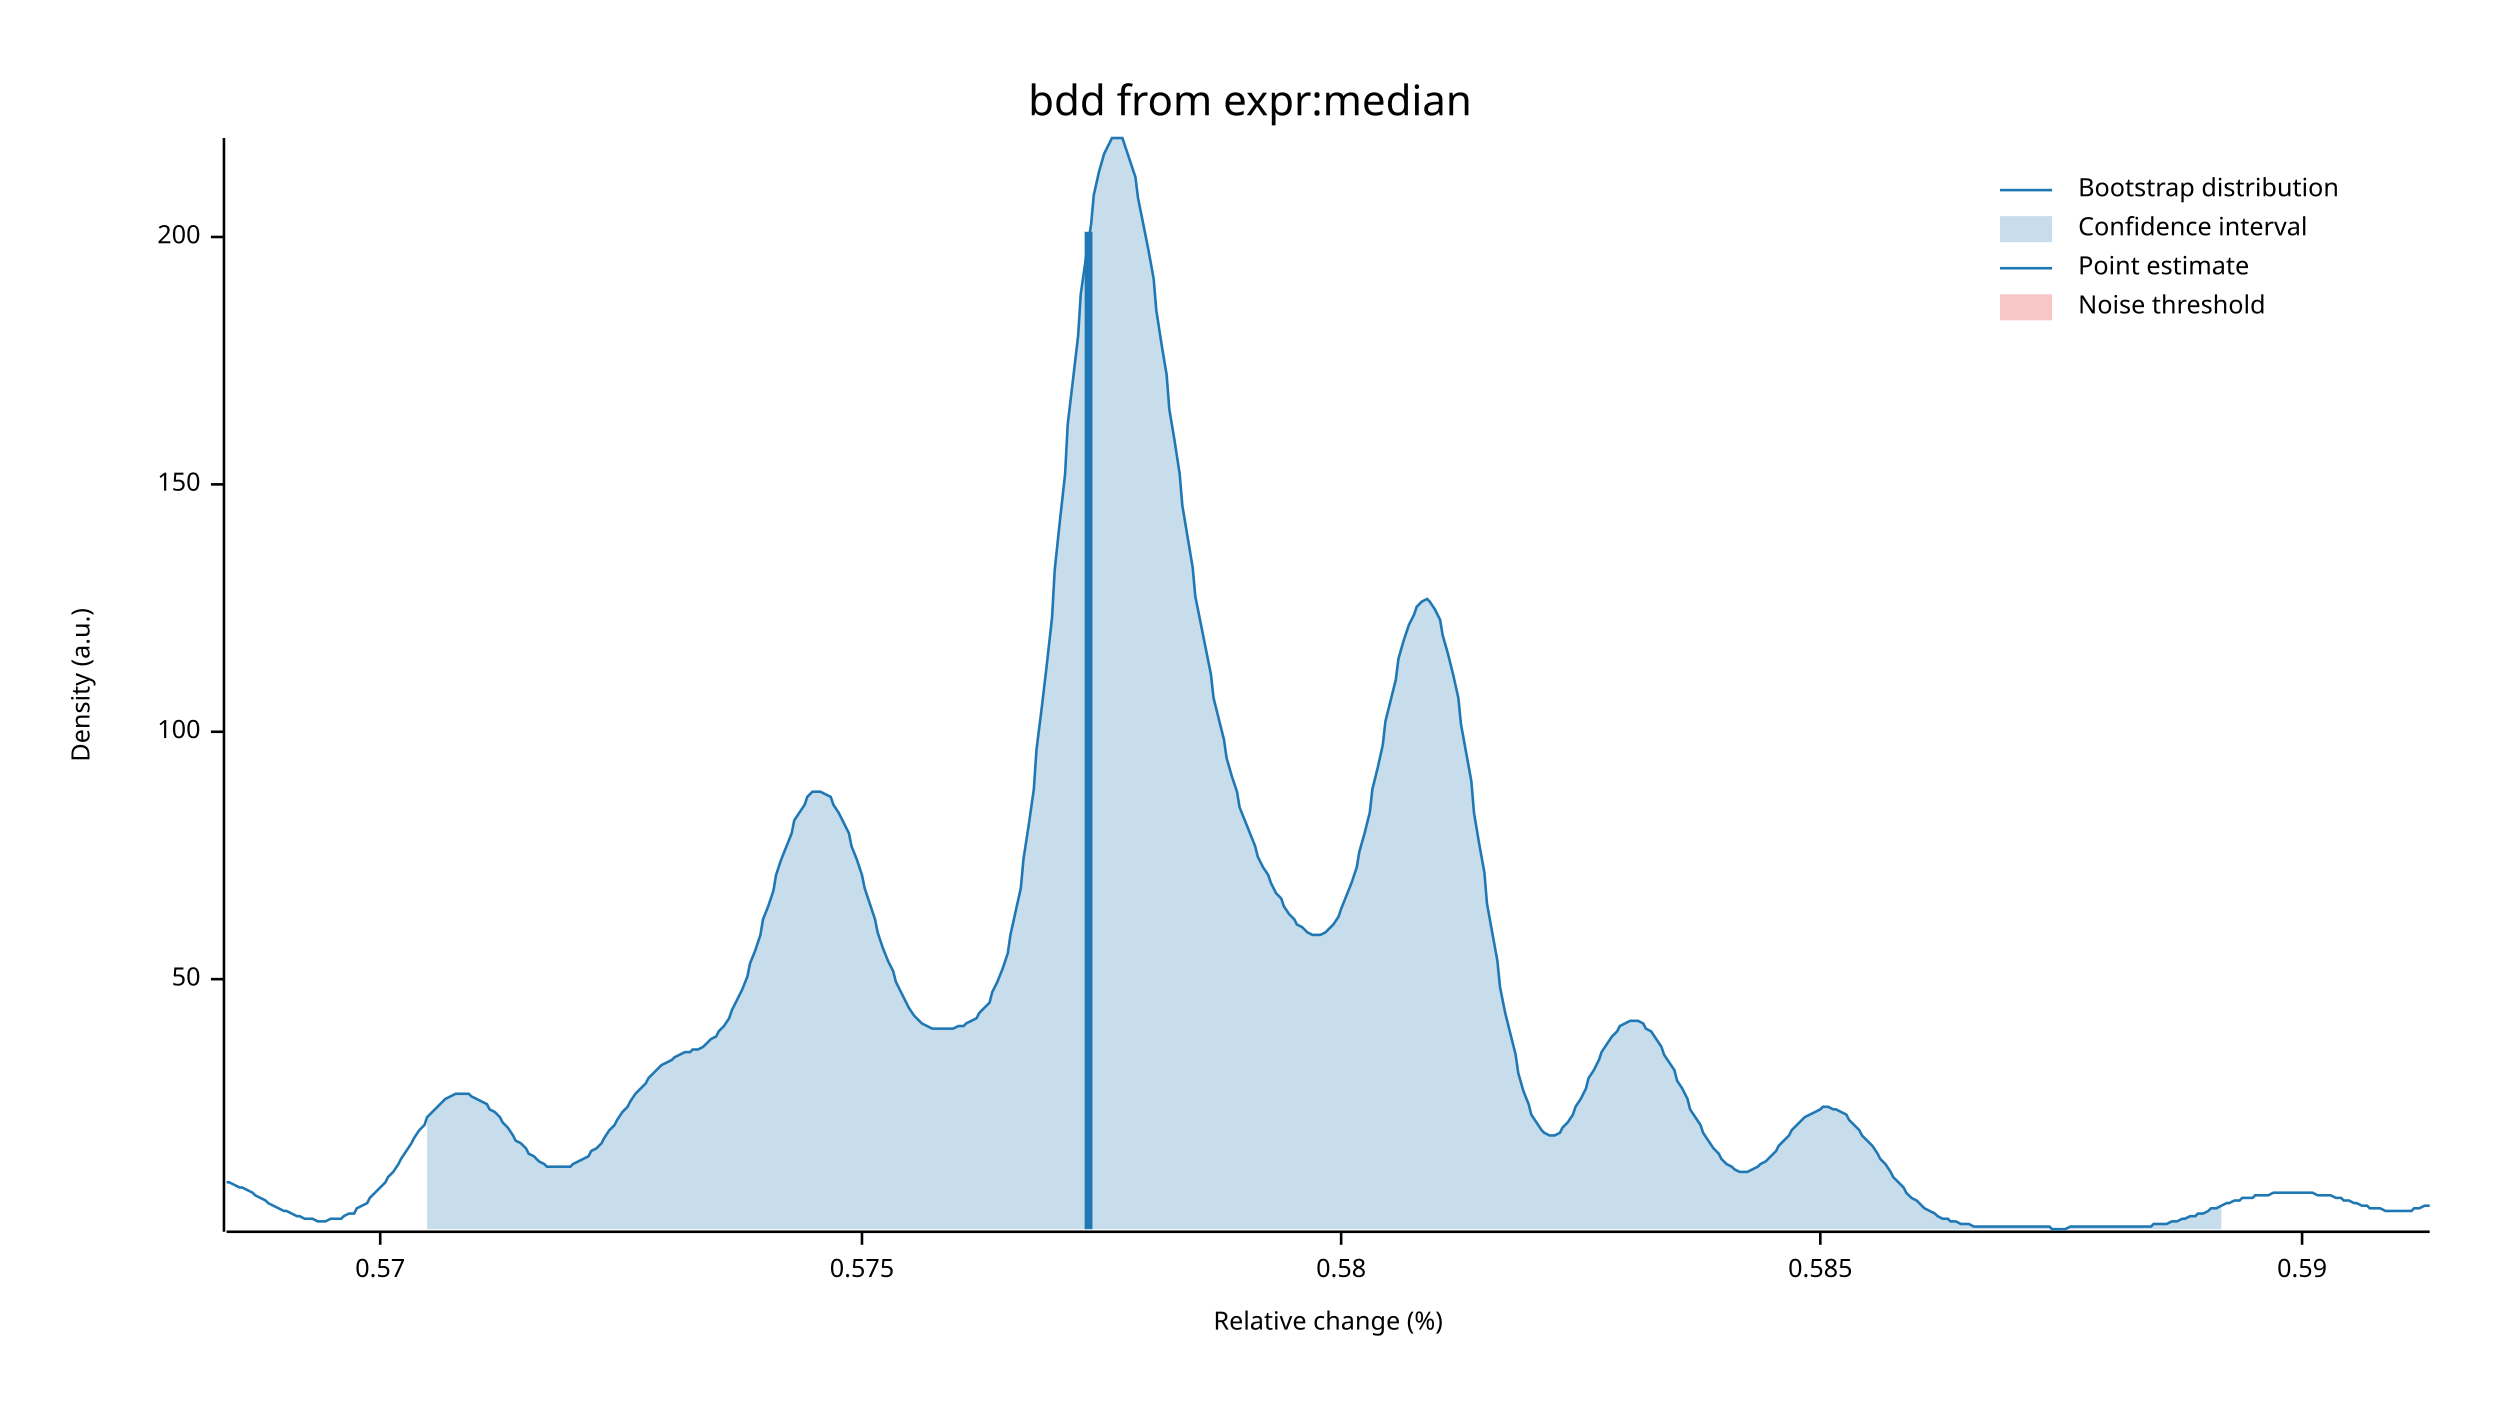
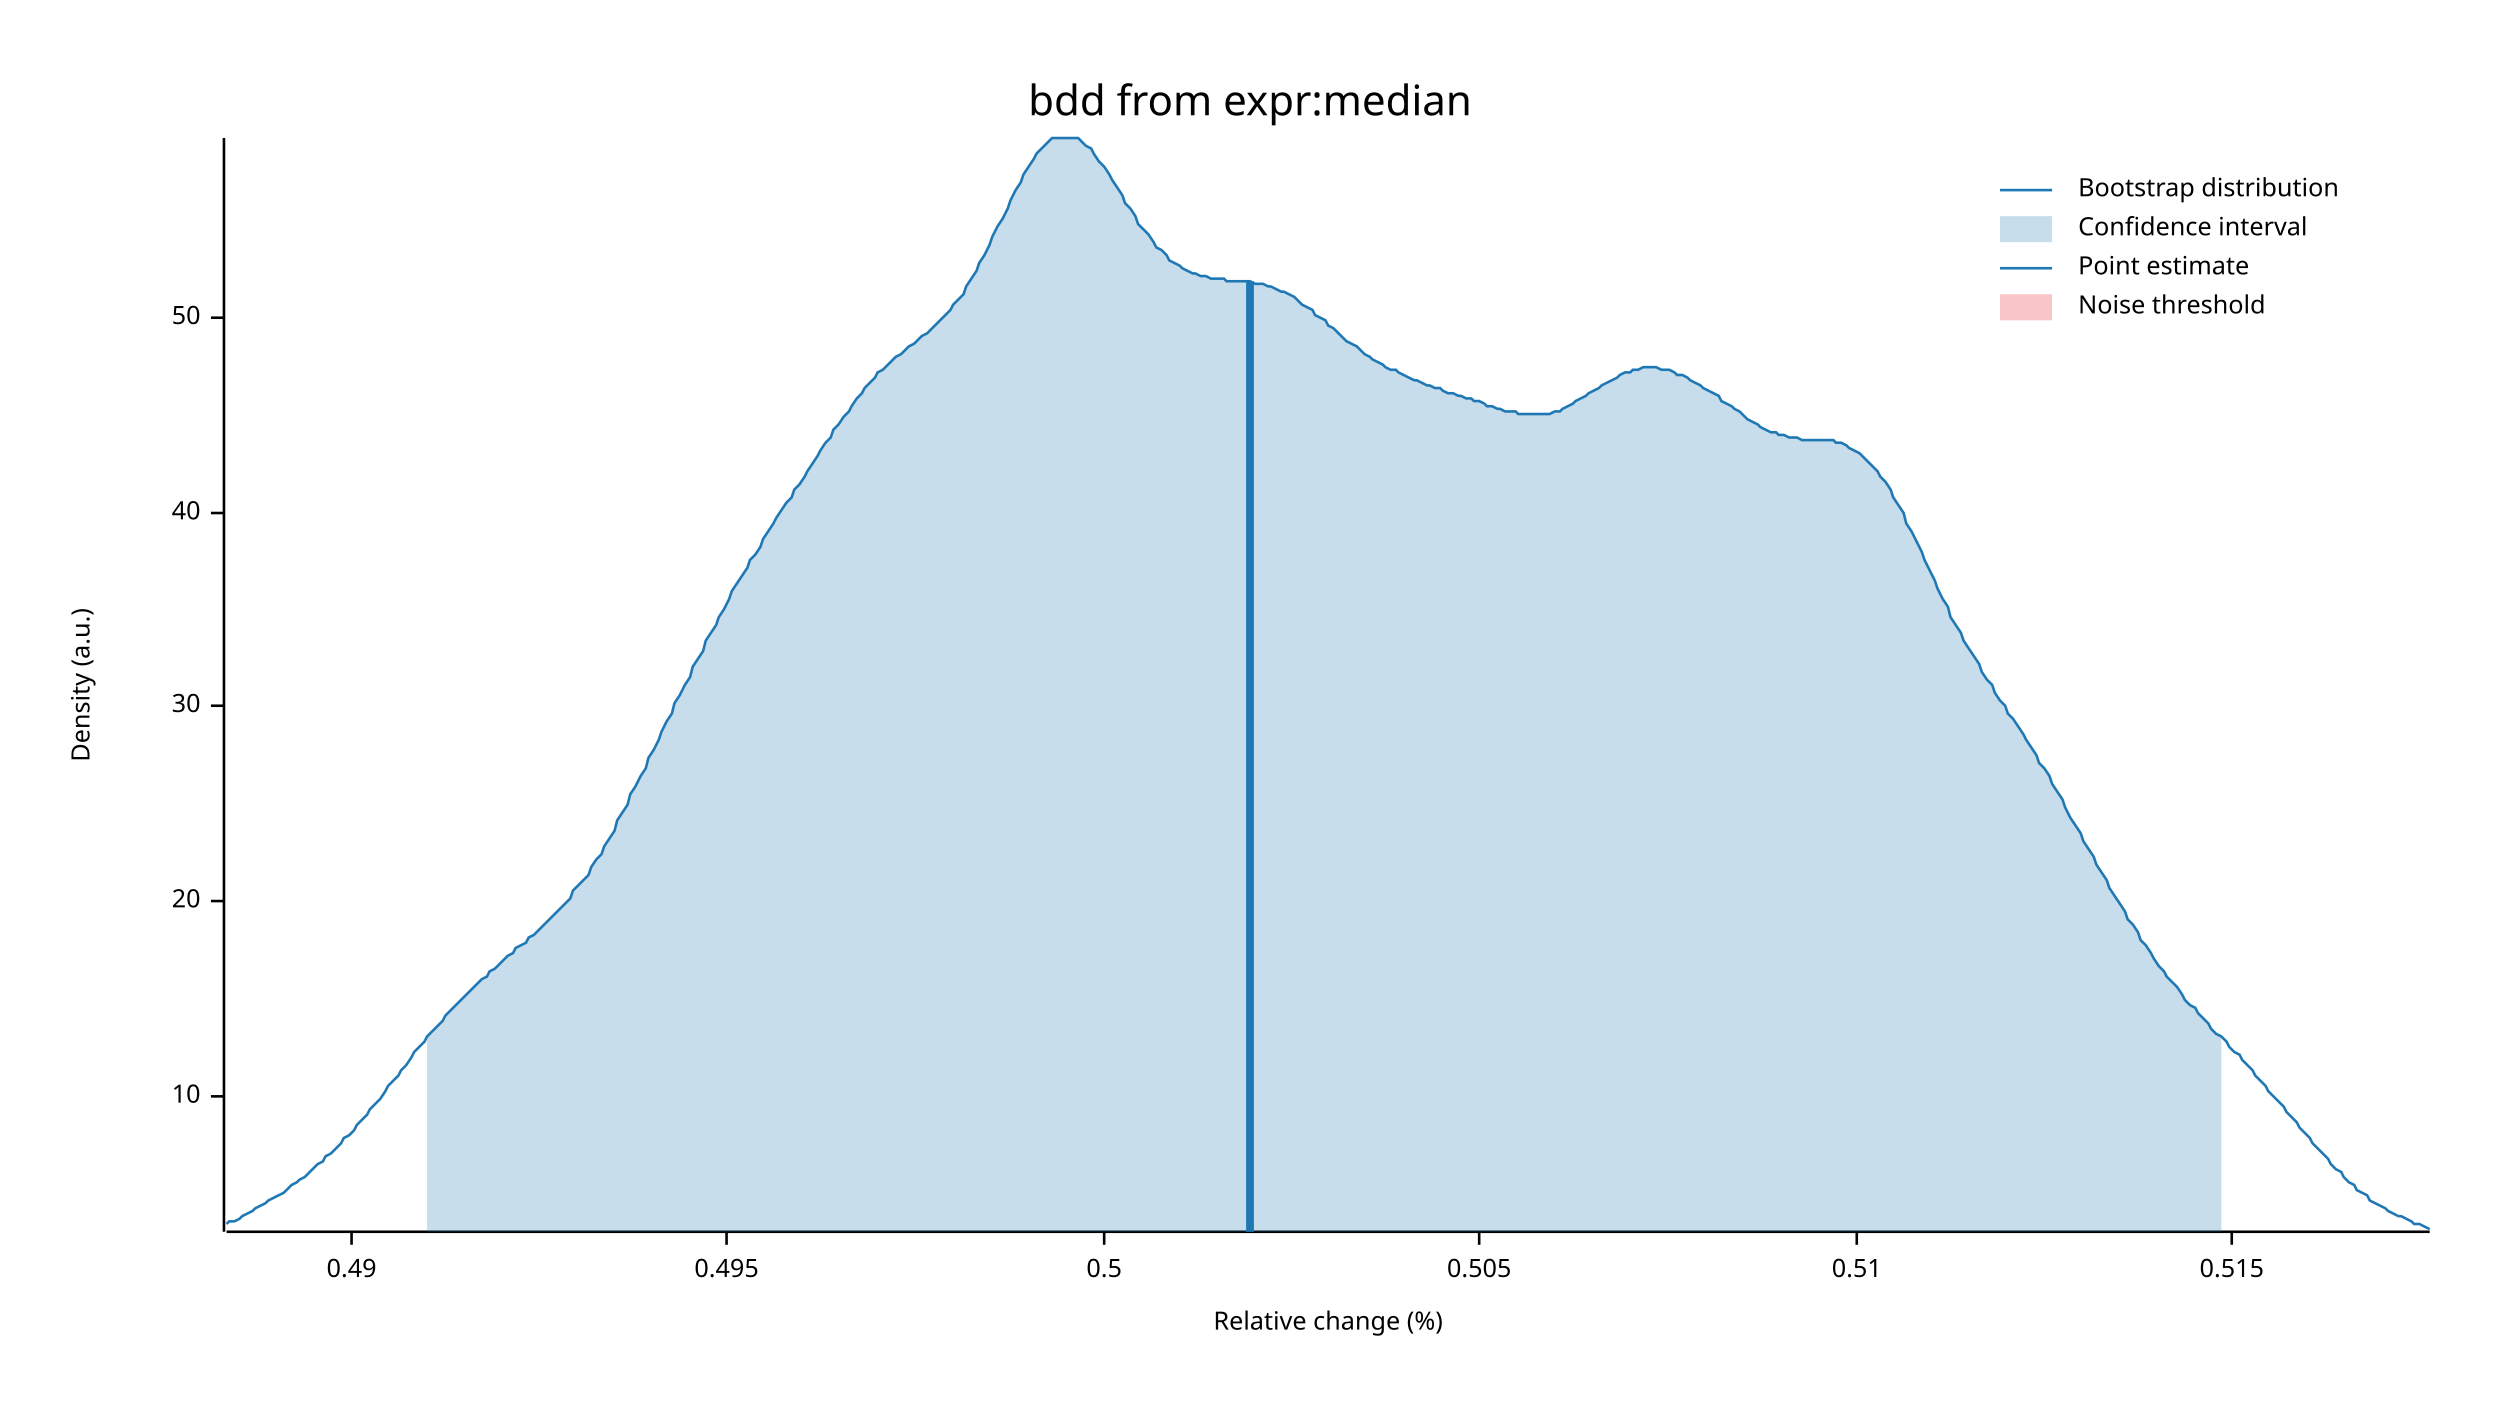
<svg xmlns="http://www.w3.org/2000/svg" width="960" height="540" viewBox="0 0 960 540">
  <text x="480" y="32" dy="0.76em" text-anchor="middle" font-family="sans-serif" font-size="16.129" opacity="1" fill="#000000">
bdd from expr:median
</text>
  <text x="27" y="263" dy="0.76em" text-anchor="middle" font-family="sans-serif" font-size="9.677" opacity="1" fill="#000000" transform="rotate(270, 27, 263)">
Density (a.u.)
</text>
  <text x="510" y="513" dy="-0.5ex" text-anchor="middle" font-family="sans-serif" font-size="9.677" opacity="1" fill="#000000">
Relative change (%)
</text>
  <polyline fill="none" opacity="1" stroke="#000000" stroke-width="1" points="86,53 86,473 " />
-   <text x="77" y="376" dy="0.5ex" text-anchor="end" font-family="sans-serif" font-size="9.677" opacity="1" fill="#000000">
+   <text x="77" y="421" dy="0.5ex" text-anchor="end" font-family="sans-serif" font-size="9.677" opacity="1" fill="#000000">
+ 10
+ </text>
+   <polyline fill="none" opacity="1" stroke="#000000" stroke-width="1" points="81,421 86,421 " />
+   <text x="77" y="346" dy="0.5ex" text-anchor="end" font-family="sans-serif" font-size="9.677" opacity="1" fill="#000000">
+ 20
+ </text>
+   <polyline fill="none" opacity="1" stroke="#000000" stroke-width="1" points="81,346 86,346 " />
+   <text x="77" y="271" dy="0.5ex" text-anchor="end" font-family="sans-serif" font-size="9.677" opacity="1" fill="#000000">
+ 30
+ </text>
+   <polyline fill="none" opacity="1" stroke="#000000" stroke-width="1" points="81,271 86,271 " />
+   <text x="77" y="197" dy="0.5ex" text-anchor="end" font-family="sans-serif" font-size="9.677" opacity="1" fill="#000000">
+ 40
+ </text>
+   <polyline fill="none" opacity="1" stroke="#000000" stroke-width="1" points="81,197 86,197 " />
+   <text x="77" y="122" dy="0.5ex" text-anchor="end" font-family="sans-serif" font-size="9.677" opacity="1" fill="#000000">
50
</text>
-   <polyline fill="none" opacity="1" stroke="#000000" stroke-width="1" points="81,376 86,376 " />
-   <text x="77" y="281" dy="0.5ex" text-anchor="end" font-family="sans-serif" font-size="9.677" opacity="1" fill="#000000">
- 100
+   <polyline fill="none" opacity="1" stroke="#000000" stroke-width="1" points="81,122 86,122 " />
+   <polyline fill="none" opacity="1" stroke="#000000" stroke-width="1" points="87,473 933,473 " />
+   <text x="135" y="483" dy="0.76em" text-anchor="middle" font-family="sans-serif" font-size="9.677" opacity="1" fill="#000000">
+ 0.49
</text>
-   <polyline fill="none" opacity="1" stroke="#000000" stroke-width="1" points="81,281 86,281 " />
-   <text x="77" y="186" dy="0.5ex" text-anchor="end" font-family="sans-serif" font-size="9.677" opacity="1" fill="#000000">
- 150
+   <polyline fill="none" opacity="1" stroke="#000000" stroke-width="1" points="135,473 135,478 " />
+   <text x="279" y="483" dy="0.76em" text-anchor="middle" font-family="sans-serif" font-size="9.677" opacity="1" fill="#000000">
+ 0.495
</text>
-   <polyline fill="none" opacity="1" stroke="#000000" stroke-width="1" points="81,186 86,186 " />
-   <text x="77" y="91" dy="0.5ex" text-anchor="end" font-family="sans-serif" font-size="9.677" opacity="1" fill="#000000">
- 200
+   <polyline fill="none" opacity="1" stroke="#000000" stroke-width="1" points="279,473 279,478 " />
+   <text x="424" y="483" dy="0.76em" text-anchor="middle" font-family="sans-serif" font-size="9.677" opacity="1" fill="#000000">
+ 0.5
</text>
-   <polyline fill="none" opacity="1" stroke="#000000" stroke-width="1" points="81,91 86,91 " />
-   <polyline fill="none" opacity="1" stroke="#000000" stroke-width="1" points="87,473 933,473 " />
-   <text x="146" y="483" dy="0.76em" text-anchor="middle" font-family="sans-serif" font-size="9.677" opacity="1" fill="#000000">
- 0.57
+   <polyline fill="none" opacity="1" stroke="#000000" stroke-width="1" points="424,473 424,478 " />
+   <text x="568" y="483" dy="0.76em" text-anchor="middle" font-family="sans-serif" font-size="9.677" opacity="1" fill="#000000">
+ 0.505
</text>
-   <polyline fill="none" opacity="1" stroke="#000000" stroke-width="1" points="146,473 146,478 " />
-   <text x="331" y="483" dy="0.76em" text-anchor="middle" font-family="sans-serif" font-size="9.677" opacity="1" fill="#000000">
- 0.575
+   <polyline fill="none" opacity="1" stroke="#000000" stroke-width="1" points="568,473 568,478 " />
+   <text x="713" y="483" dy="0.76em" text-anchor="middle" font-family="sans-serif" font-size="9.677" opacity="1" fill="#000000">
+ 0.51
</text>
-   <polyline fill="none" opacity="1" stroke="#000000" stroke-width="1" points="331,473 331,478 " />
-   <text x="515" y="483" dy="0.76em" text-anchor="middle" font-family="sans-serif" font-size="9.677" opacity="1" fill="#000000">
- 0.58
+   <polyline fill="none" opacity="1" stroke="#000000" stroke-width="1" points="713,473 713,478 " />
+   <text x="857" y="483" dy="0.76em" text-anchor="middle" font-family="sans-serif" font-size="9.677" opacity="1" fill="#000000">
+ 0.515
</text>
-   <polyline fill="none" opacity="1" stroke="#000000" stroke-width="1" points="515,473 515,478 " />
-   <text x="699" y="483" dy="0.76em" text-anchor="middle" font-family="sans-serif" font-size="9.677" opacity="1" fill="#000000">
- 0.585
- </text>
-   <polyline fill="none" opacity="1" stroke="#000000" stroke-width="1" points="699,473 699,478 " />
-   <text x="884" y="483" dy="0.76em" text-anchor="middle" font-family="sans-serif" font-size="9.677" opacity="1" fill="#000000">
- 0.59
- </text>
-   <polyline fill="none" opacity="1" stroke="#000000" stroke-width="1" points="884,473 884,478 " />
-   <polyline fill="none" opacity="1" stroke="#1F78B4" stroke-width="1" points="87,454 88,454 90,455 92,456 93,456 95,457 97,458 98,459 100,460 102,461 103,462 105,463 107,464 109,465 110,465 112,466 114,467 115,467 117,468 119,468 120,468 122,469 124,469 125,469 127,468 129,468 131,468 132,467 134,466 136,466 137,464 139,463 141,462 142,460 144,458 146,456 148,454 149,452 151,450 153,447 154,445 156,442 158,439 159,437 161,434 163,432 164,429 166,427 168,425 170,423 171,422 173,421 175,420 176,420 178,420 180,420 181,421 183,422 185,423 187,424 188,426 190,427 192,429 193,431 195,433 197,436 198,438 200,439 202,441 203,443 205,444 207,446 209,447 210,448 212,448 214,448 215,448 217,448 219,448 220,447 222,446 224,445 226,444 227,442 229,441 231,439 232,437 234,434 236,432 237,430 239,427 241,425 242,423 244,420 246,418 248,416 249,414 251,412 253,410 254,409 256,408 258,407 259,406 261,405 263,404 265,404 266,403 268,403 270,402 271,401 273,399 275,398 276,396 278,394 280,391 281,388 283,384 285,380 287,375 288,370 290,365 292,359 293,353 295,348 297,342 298,336 300,330 302,325 304,320 305,315 307,312 309,309 310,306 312,304 314,304 315,304 317,305 319,306 320,309 322,312 324,316 326,320 327,325 329,330 331,336 332,341 334,347 336,353 337,358 339,364 341,369 343,373 344,377 346,381 348,385 349,387 351,390 353,392 354,393 356,394 358,395 359,395 361,395 363,395 365,395 366,395 368,394 370,394 371,393 373,392 375,391 376,389 378,387 380,385 381,381 383,377 385,372 387,366 388,359 390,350 392,341 393,330 395,317 397,303 398,288 400,272 402,255 404,237 405,219 407,200 409,182 410,163 412,146 414,129 415,113 417,99 419,86 420,75 422,66 424,59 426,55 427,53 429,53 431,53 432,56 434,62 436,68 437,76 439,86 441,96 443,107 444,119 446,132 448,144 449,157 451,169 453,182 454,194 456,206 458,218 459,229 461,239 463,249 465,259 466,268 468,276 470,284 471,291 473,298 475,304 476,310 478,315 480,320 482,325 483,329 485,333 487,336 488,339 490,343 492,345 493,348 495,351 497,353 498,355 500,356 502,358 504,359 505,359 507,359 509,358 510,357 512,355 514,352 515,349 517,344 519,339 521,333 522,327 524,320 526,312 527,303 529,295 531,286 532,277 534,269 536,261 537,253 539,246 541,240 543,236 544,233 546,231 548,230 549,231 551,234 553,238 554,244 556,251 558,259 560,268 561,278 563,289 565,300 566,312 568,324 570,335 571,347 573,358 575,369 576,379 578,389 580,397 582,405 583,412 585,419 587,424 588,428 590,431 592,434 593,435 595,436 597,436 599,435 600,433 602,431 604,428 605,425 607,422 609,418 610,414 612,411 614,407 615,404 617,401 619,398 621,396 622,394 624,393 626,392 627,392 629,392 631,393 632,395 634,396 636,399 638,402 639,405 641,408 643,411 644,415 646,418 648,422 649,426 651,429 653,432 654,435 656,438 658,441 660,443 661,445 663,447 665,448 666,449 668,450 670,450 671,450 673,449 675,448 676,447 678,446 680,444 682,442 683,440 685,438 687,436 688,434 690,432 692,430 693,429 695,428 697,427 699,426 700,425 702,425 704,426 705,426 707,427 709,428 710,430 712,432 714,434 715,436 717,438 719,440 721,443 722,445 724,447 726,450 727,452 729,454 731,456 732,458 734,460 736,461 738,463 739,464 741,465 743,466 744,467 746,468 748,468 749,469 751,469 753,470 754,470 756,470 758,471 760,471 761,471 763,471 765,471 766,471 768,471 770,471 771,471 773,471 775,471 777,471 778,471 780,471 782,471 783,471 785,471 787,471 788,472 790,472 792,472 793,472 795,471 797,471 799,471 800,471 802,471 804,471 805,471 807,471 809,471 810,471 812,471 814,471 816,471 817,471 819,471 821,471 822,471 824,471 826,471 827,470 829,470 831,470 832,470 834,469 836,469 838,468 839,468 841,467 843,467 844,466 846,466 848,465 849,464 851,464 853,463 855,462 856,462 858,461 860,461 861,460 863,460 865,460 866,459 868,459 870,459 871,459 873,458 875,458 877,458 878,458 880,458 882,458 883,458 885,458 887,458 888,458 890,459 892,459 894,459 895,459 897,460 899,460 900,461 902,461 904,462 905,462 907,463 909,463 910,464 912,464 914,464 916,465 917,465 919,465 921,465 922,465 924,465 926,465 927,464 929,464 931,463 933,463 " />
-   <polygon opacity="0.25" fill="#1F78B4" points="164,429 166,427 168,425 170,423 171,422 173,421 175,420 176,420 178,420 180,420 181,421 183,422 185,423 187,424 188,426 190,427 192,429 193,431 195,433 197,436 198,438 200,439 202,441 203,443 205,444 207,446 209,447 210,448 212,448 214,448 215,448 217,448 219,448 220,447 222,446 224,445 226,444 227,442 229,441 231,439 232,437 234,434 236,432 237,430 239,427 241,425 242,423 244,420 246,418 248,416 249,414 251,412 253,410 254,409 256,408 258,407 259,406 261,405 263,404 265,404 266,403 268,403 270,402 271,401 273,399 275,398 276,396 278,394 280,391 281,388 283,384 285,380 287,375 288,370 290,365 292,359 293,353 295,348 297,342 298,336 300,330 302,325 304,320 305,315 307,312 309,309 310,306 312,304 314,304 315,304 317,305 319,306 320,309 322,312 324,316 326,320 327,325 329,330 331,336 332,341 334,347 336,353 337,358 339,364 341,369 343,373 344,377 346,381 348,385 349,387 351,390 353,392 354,393 356,394 358,395 359,395 361,395 363,395 365,395 366,395 368,394 370,394 371,393 373,392 375,391 376,389 378,387 380,385 381,381 383,377 385,372 387,366 388,359 390,350 392,341 393,330 395,317 397,303 398,288 400,272 402,255 404,237 405,219 407,200 409,182 410,163 412,146 414,129 415,113 417,99 419,86 420,75 422,66 424,59 426,55 427,53 429,53 431,53 432,56 434,62 436,68 437,76 439,86 441,96 443,107 444,119 446,132 448,144 449,157 451,169 453,182 454,194 456,206 458,218 459,229 461,239 463,249 465,259 466,268 468,276 470,284 471,291 473,298 475,304 476,310 478,315 480,320 482,325 483,329 485,333 487,336 488,339 490,343 492,345 493,348 495,351 497,353 498,355 500,356 502,358 504,359 505,359 507,359 509,358 510,357 512,355 514,352 515,349 517,344 519,339 521,333 522,327 524,320 526,312 527,303 529,295 531,286 532,277 534,269 536,261 537,253 539,246 541,240 543,236 544,233 546,231 548,230 549,231 551,234 553,238 554,244 556,251 558,259 560,268 561,278 563,289 565,300 566,312 568,324 570,335 571,347 573,358 575,369 576,379 578,389 580,397 582,405 583,412 585,419 587,424 588,428 590,431 592,434 593,435 595,436 597,436 599,435 600,433 602,431 604,428 605,425 607,422 609,418 610,414 612,411 614,407 615,404 617,401 619,398 621,396 622,394 624,393 626,392 627,392 629,392 631,393 632,395 634,396 636,399 638,402 639,405 641,408 643,411 644,415 646,418 648,422 649,426 651,429 653,432 654,435 656,438 658,441 660,443 661,445 663,447 665,448 666,449 668,450 670,450 671,450 673,449 675,448 676,447 678,446 680,444 682,442 683,440 685,438 687,436 688,434 690,432 692,430 693,429 695,428 697,427 699,426 700,425 702,425 704,426 705,426 707,427 709,428 710,430 712,432 714,434 715,436 717,438 719,440 721,443 722,445 724,447 726,450 727,452 729,454 731,456 732,458 734,460 736,461 738,463 739,464 741,465 743,466 744,467 746,468 748,468 749,469 751,469 753,470 754,470 756,470 758,471 760,471 761,471 763,471 765,471 766,471 768,471 770,471 771,471 773,471 775,471 777,471 778,471 780,471 782,471 783,471 785,471 787,471 788,472 790,472 792,472 793,472 795,471 797,471 799,471 800,471 802,471 804,471 805,471 807,471 809,471 810,471 812,471 814,471 816,471 817,471 819,471 821,471 822,471 824,471 826,471 827,470 829,470 831,470 832,470 834,469 836,469 838,468 839,468 841,467 843,467 844,466 846,466 848,465 849,464 851,464 853,463 853,472 164,472 " />
-   <polyline fill="none" opacity="1" stroke="#1F78B4" stroke-width="3" points="418,472 418,89 " />
+   <polyline fill="none" opacity="1" stroke="#000000" stroke-width="1" points="857,473 857,478 " />
+   <polyline fill="none" opacity="1" stroke="#1F78B4" stroke-width="1" points="87,470 88,469 90,469 92,468 93,467 95,466 97,465 98,464 100,463 102,462 103,461 105,460 107,459 109,458 110,457 112,455 114,454 115,453 117,452 119,450 120,449 122,447 124,446 125,444 127,443 129,441 131,439 132,437 134,436 136,434 137,432 139,430 141,428 142,426 144,424 146,422 148,419 149,417 151,415 153,413 154,411 156,409 158,406 159,404 161,402 163,400 164,398 166,396 168,394 170,392 171,390 173,388 175,386 176,385 178,383 180,381 181,380 183,378 185,376 187,375 188,373 190,372 192,370 193,369 195,367 197,366 198,364 200,363 202,362 203,360 205,359 207,357 209,355 210,354 212,352 214,350 215,349 217,347 219,345 220,342 222,340 224,338 226,336 227,333 229,330 231,328 232,325 234,322 236,319 237,315 239,312 241,309 242,305 244,302 246,298 248,295 249,291 251,288 253,284 254,281 256,277 258,274 259,270 261,267 263,263 265,260 266,256 268,253 270,250 271,246 273,243 275,240 276,237 278,234 280,230 281,227 283,224 285,221 287,218 288,215 290,213 292,210 293,207 295,204 297,201 298,199 300,196 302,193 304,191 305,188 307,186 309,183 310,181 312,178 314,175 315,173 317,170 319,168 320,165 322,163 324,160 326,158 327,156 329,153 331,151 332,149 334,147 336,145 337,143 339,142 341,140 343,138 344,137 346,136 348,134 349,133 351,132 353,130 354,129 356,128 358,126 359,125 361,123 363,121 365,119 366,117 368,115 370,113 371,110 373,107 375,104 376,101 378,98 380,94 381,91 383,87 385,84 387,80 388,77 390,73 392,70 393,67 395,64 397,61 398,59 400,57 402,55 404,53 405,53 407,53 409,53 410,53 412,53 414,53 415,54 417,56 419,57 420,59 422,62 424,64 426,67 427,69 429,72 431,75 432,78 434,80 436,83 437,86 439,88 441,90 443,93 444,95 446,96 448,98 449,100 451,101 453,102 454,103 456,104 458,105 459,105 461,106 463,106 465,107 466,107 468,107 470,107 471,108 473,108 475,108 476,108 478,108 480,108 482,109 483,109 485,109 487,110 488,110 490,111 492,112 493,112 495,113 497,114 498,115 500,117 502,118 504,119 505,121 507,122 509,123 510,125 512,126 514,128 515,129 517,131 519,132 521,133 522,134 524,136 526,137 527,138 529,139 531,140 532,141 534,142 536,142 537,143 539,144 541,145 543,146 544,146 546,147 548,148 549,148 551,149 553,149 554,150 556,151 558,151 560,152 561,152 563,153 565,153 566,154 568,154 570,155 571,156 573,156 575,157 576,157 578,158 580,158 582,158 583,159 585,159 587,159 588,159 590,159 592,159 593,159 595,159 597,158 599,158 600,157 602,156 604,155 605,154 607,153 609,152 610,151 612,150 614,149 615,148 617,147 619,146 621,145 622,144 624,143 626,143 627,142 629,142 631,141 632,141 634,141 636,141 638,142 639,142 641,142 643,143 644,144 646,144 648,145 649,146 651,147 653,148 654,149 656,150 658,151 660,152 661,154 663,155 665,156 666,157 668,158 670,160 671,161 673,162 675,163 676,164 678,165 680,166 682,166 683,167 685,167 687,168 688,168 690,168 692,169 693,169 695,169 697,169 699,169 700,169 702,169 704,169 705,170 707,170 709,171 710,172 712,173 714,174 715,175 717,177 719,179 721,181 722,183 724,185 726,188 727,191 729,194 731,197 732,201 734,204 736,208 738,212 739,215 741,219 743,223 744,226 746,230 748,233 749,237 751,240 753,243 754,246 756,249 758,252 760,255 761,258 763,261 765,263 766,266 768,269 770,271 771,274 773,276 775,279 777,282 778,284 780,287 782,290 783,293 785,295 787,298 788,301 790,304 792,307 793,310 795,314 797,317 799,320 800,323 802,326 804,329 805,332 807,335 809,338 810,341 812,344 814,347 816,350 817,353 819,355 821,358 822,361 824,363 826,366 827,368 829,371 831,373 832,375 834,377 836,379 838,382 839,384 841,386 843,387 844,389 846,391 848,393 849,395 851,397 853,398 855,400 856,402 858,404 860,405 861,407 863,409 865,411 866,413 868,415 870,417 871,419 873,421 875,423 877,425 878,427 880,429 882,431 883,433 885,435 887,437 888,439 890,441 892,443 894,445 895,447 897,449 899,450 900,452 902,454 904,455 905,457 907,458 909,459 910,461 912,462 914,463 916,464 917,465 919,466 921,467 922,467 924,468 926,469 927,470 929,470 931,471 933,472 " />
+   <polygon opacity="0.25" fill="#1F78B4" points="164,398 166,396 168,394 170,392 171,390 173,388 175,386 176,385 178,383 180,381 181,380 183,378 185,376 187,375 188,373 190,372 192,370 193,369 195,367 197,366 198,364 200,363 202,362 203,360 205,359 207,357 209,355 210,354 212,352 214,350 215,349 217,347 219,345 220,342 222,340 224,338 226,336 227,333 229,330 231,328 232,325 234,322 236,319 237,315 239,312 241,309 242,305 244,302 246,298 248,295 249,291 251,288 253,284 254,281 256,277 258,274 259,270 261,267 263,263 265,260 266,256 268,253 270,250 271,246 273,243 275,240 276,237 278,234 280,230 281,227 283,224 285,221 287,218 288,215 290,213 292,210 293,207 295,204 297,201 298,199 300,196 302,193 304,191 305,188 307,186 309,183 310,181 312,178 314,175 315,173 317,170 319,168 320,165 322,163 324,160 326,158 327,156 329,153 331,151 332,149 334,147 336,145 337,143 339,142 341,140 343,138 344,137 346,136 348,134 349,133 351,132 353,130 354,129 356,128 358,126 359,125 361,123 363,121 365,119 366,117 368,115 370,113 371,110 373,107 375,104 376,101 378,98 380,94 381,91 383,87 385,84 387,80 388,77 390,73 392,70 393,67 395,64 397,61 398,59 400,57 402,55 404,53 405,53 407,53 409,53 410,53 412,53 414,53 415,54 417,56 419,57 420,59 422,62 424,64 426,67 427,69 429,72 431,75 432,78 434,80 436,83 437,86 439,88 441,90 443,93 444,95 446,96 448,98 449,100 451,101 453,102 454,103 456,104 458,105 459,105 461,106 463,106 465,107 466,107 468,107 470,107 471,108 473,108 475,108 476,108 478,108 480,108 482,109 483,109 485,109 487,110 488,110 490,111 492,112 493,112 495,113 497,114 498,115 500,117 502,118 504,119 505,121 507,122 509,123 510,125 512,126 514,128 515,129 517,131 519,132 521,133 522,134 524,136 526,137 527,138 529,139 531,140 532,141 534,142 536,142 537,143 539,144 541,145 543,146 544,146 546,147 548,148 549,148 551,149 553,149 554,150 556,151 558,151 560,152 561,152 563,153 565,153 566,154 568,154 570,155 571,156 573,156 575,157 576,157 578,158 580,158 582,158 583,159 585,159 587,159 588,159 590,159 592,159 593,159 595,159 597,158 599,158 600,157 602,156 604,155 605,154 607,153 609,152 610,151 612,150 614,149 615,148 617,147 619,146 621,145 622,144 624,143 626,143 627,142 629,142 631,141 632,141 634,141 636,141 638,142 639,142 641,142 643,143 644,144 646,144 648,145 649,146 651,147 653,148 654,149 656,150 658,151 660,152 661,154 663,155 665,156 666,157 668,158 670,160 671,161 673,162 675,163 676,164 678,165 680,166 682,166 683,167 685,167 687,168 688,168 690,168 692,169 693,169 695,169 697,169 699,169 700,169 702,169 704,169 705,170 707,170 709,171 710,172 712,173 714,174 715,175 717,177 719,179 721,181 722,183 724,185 726,188 727,191 729,194 731,197 732,201 734,204 736,208 738,212 739,215 741,219 743,223 744,226 746,230 748,233 749,237 751,240 753,243 754,246 756,249 758,252 760,255 761,258 763,261 765,263 766,266 768,269 770,271 771,274 773,276 775,279 777,282 778,284 780,287 782,290 783,293 785,295 787,298 788,301 790,304 792,307 793,310 795,314 797,317 799,320 800,323 802,326 804,329 805,332 807,335 809,338 810,341 812,344 814,347 816,350 817,353 819,355 821,358 822,361 824,363 826,366 827,368 829,371 831,373 832,375 834,377 836,379 838,382 839,384 841,386 843,387 844,389 846,391 848,393 849,395 851,397 853,398 853,473 164,473 " />
+   <polyline fill="none" opacity="1" stroke="#1F78B4" stroke-width="3" points="480,473 480,108 " />
  <rect x="510" y="53" width="0" height="419" opacity="0.1" fill="#E31A1C" stroke="none" />
  <text x="798" y="68" dy="0.76em" text-anchor="start" font-family="sans-serif" font-size="9.677" opacity="1" fill="#000000">
Bootstrap distribution
</text>
  <text x="798" y="83" dy="0.76em" text-anchor="start" font-family="sans-serif" font-size="9.677" opacity="1" fill="#000000">
Confidence interval
</text>
  <text x="798" y="98" dy="0.76em" text-anchor="start" font-family="sans-serif" font-size="9.677" opacity="1" fill="#000000">
Point estimate
</text>
  <text x="798" y="113" dy="0.76em" text-anchor="start" font-family="sans-serif" font-size="9.677" opacity="1" fill="#000000">
Noise threshold
</text>
  <polyline fill="none" opacity="1" stroke="#1F78B4" stroke-width="1" points="768,73 788,73 " />
  <rect x="768" y="83" width="20" height="10" opacity="0.25" fill="#1F78B4" stroke="none" />
  <polyline fill="none" opacity="1" stroke="#1F78B4" stroke-width="1" points="768,103 788,103 " />
  <rect x="768" y="113" width="20" height="10" opacity="0.25" fill="#E31A1C" stroke="none" />
</svg>
